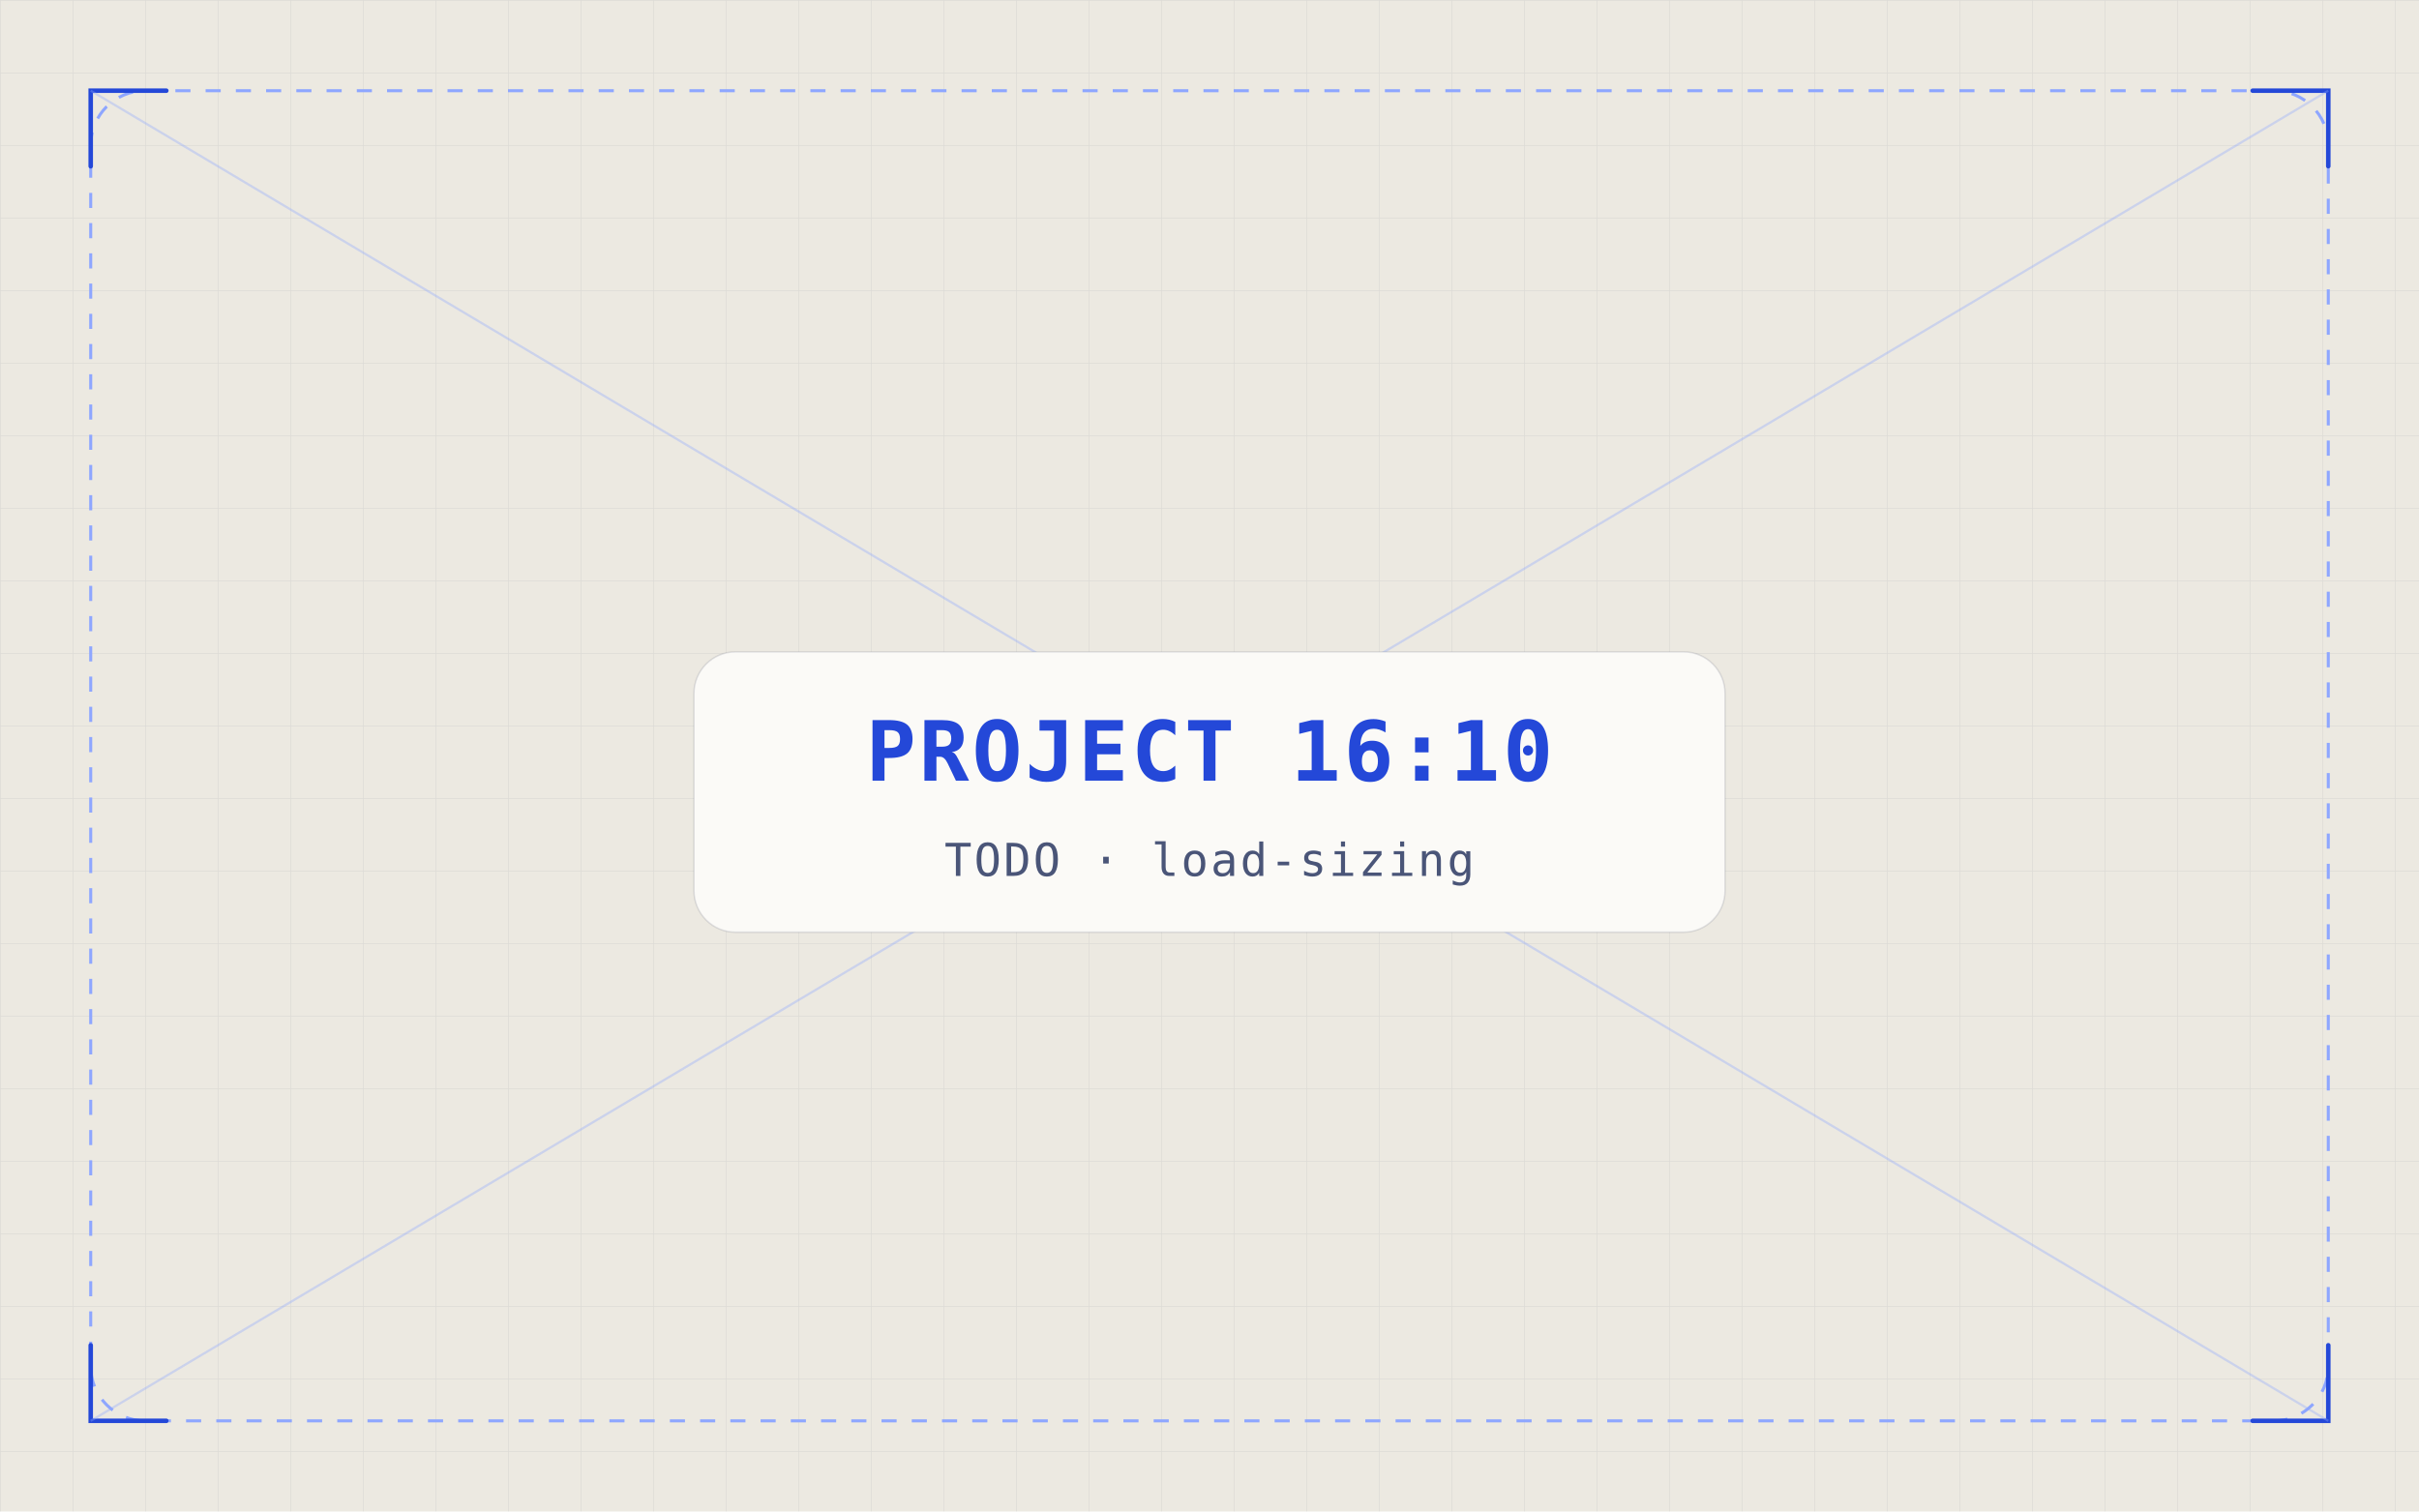
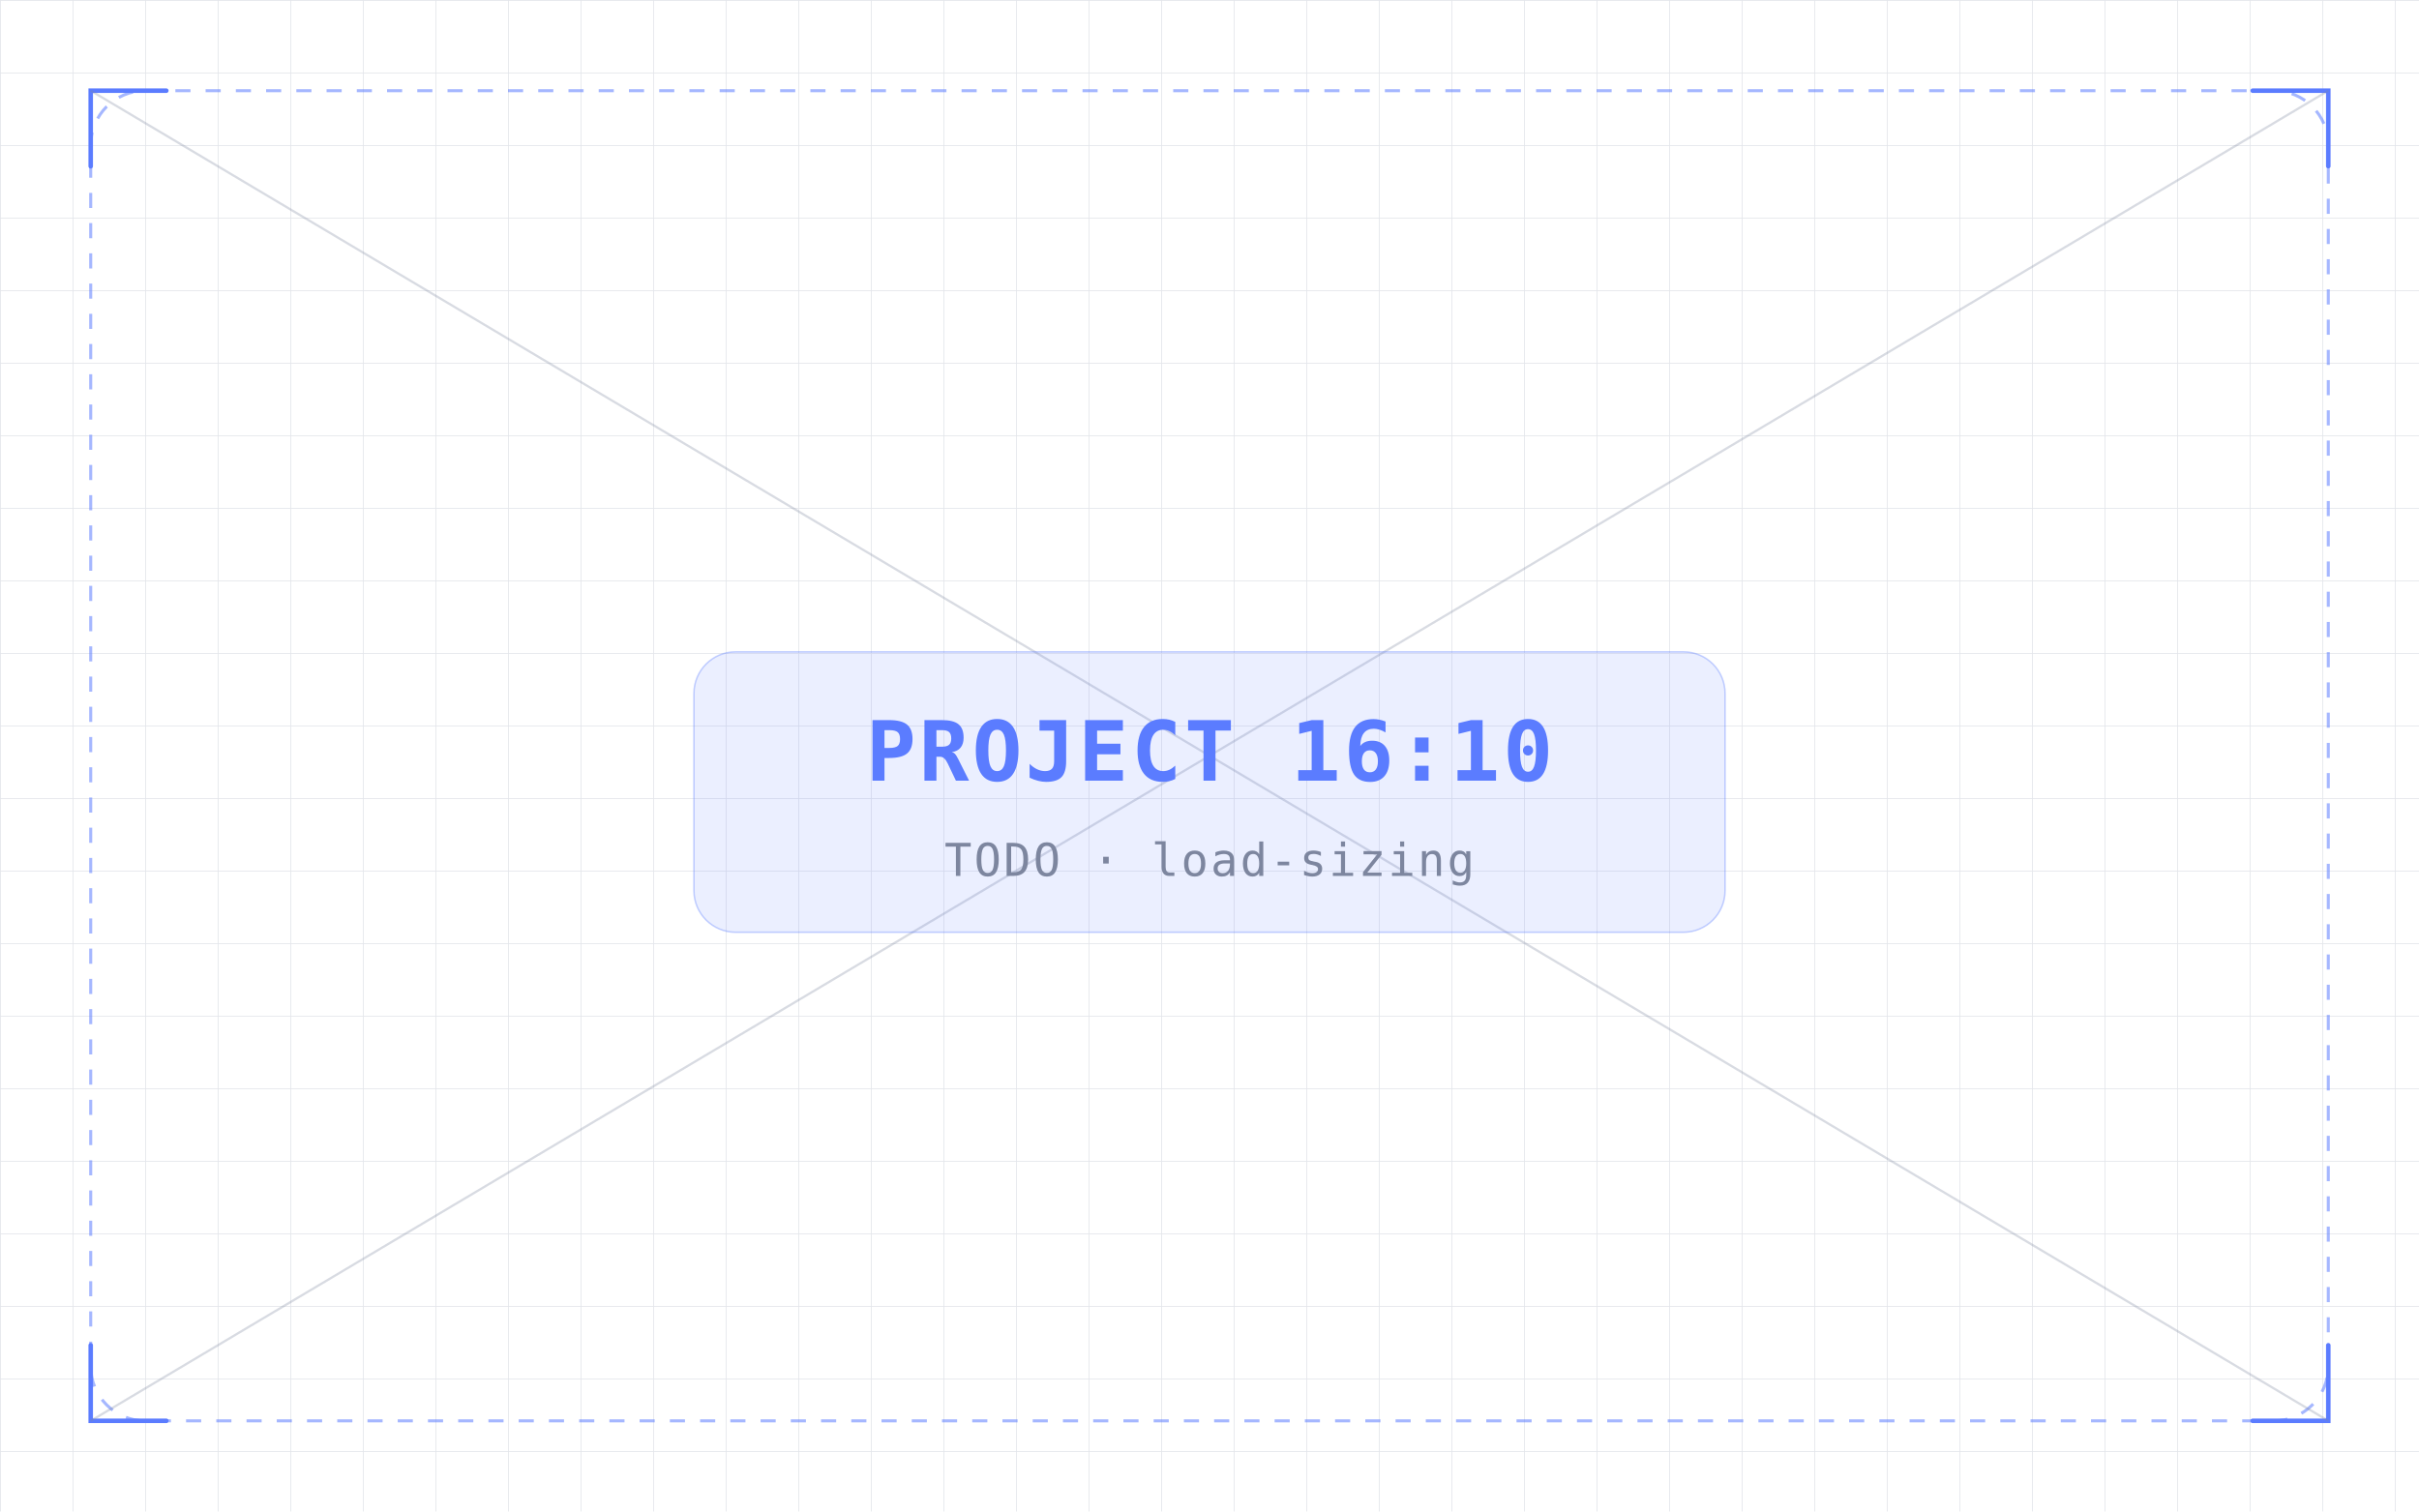
<svg xmlns="http://www.w3.org/2000/svg" width="1600" height="1000" viewBox="0 0 1600 1000" role="img" aria-label="project 16:10 placeholder">
  <defs>
    <pattern id="g" width="48" height="48" patternUnits="userSpaceOnUse">
-       <path d="M48 0H0V48" fill="none" stroke="#14213D" stroke-opacity=".07" stroke-width="1" />
+       <path d="M48 0H0V48" fill="none" stroke="#7D869F" stroke-opacity=".22" stroke-width="1" />
    </pattern>
  </defs>
-   <rect width="1600" height="1000" fill="#ECE9E1" />
  <rect width="1600" height="1000" fill="url(#g)" />
-   <rect x="60" y="60" width="1480" height="880" rx="36" fill="none" stroke="#8EA6FF" stroke-width="2" stroke-dasharray="10 10" />
-   <path d="M60 110V60H110" fill="none" stroke="#2448D8" stroke-width="3" stroke-linecap="round" />
-   <path d="M1540 110V60H1490" fill="none" stroke="#2448D8" stroke-width="3" stroke-linecap="round" />
-   <path d="M60 890V940H110" fill="none" stroke="#2448D8" stroke-width="3" stroke-linecap="round" />
-   <path d="M1540 890V940H1490" fill="none" stroke="#2448D8" stroke-width="3" stroke-linecap="round" />
-   <path d="M60 60L1540 940M1540 60L60 940" stroke="#8EA6FF" stroke-opacity=".35" stroke-width="1.5" />
-   <rect x="459.0" y="431.25" width="682.0" height="185.5" rx="27.5" fill="#FBFAF7" stroke="#14213D" stroke-opacity=".12" />
-   <text x="800.0" y="516.5" text-anchor="middle" font-family="ui-monospace, Menlo, Consolas, monospace" font-size="55" font-weight="600" letter-spacing="2" fill="#2448D8">PROJECT 16:10</text>
-   <text x="800.0" y="579.5" text-anchor="middle" font-family="ui-monospace, Menlo, Consolas, monospace" font-size="30" letter-spacing="1.5" fill="#4A5578">TODO · load-sizing</text>
+   <rect x="60" y="60" width="1480" height="880" rx="36" fill="none" stroke="#5B7CFF" stroke-opacity=".55" stroke-width="2" stroke-dasharray="10 10" />
+   <path d="M60 110V60H110" fill="none" stroke="#5B7CFF" stroke-width="3" stroke-linecap="round" />
+   <path d="M1540 110V60H1490" fill="none" stroke="#5B7CFF" stroke-width="3" stroke-linecap="round" />
+   <path d="M60 890V940H110" fill="none" stroke="#5B7CFF" stroke-width="3" stroke-linecap="round" />
+   <path d="M1540 890V940H1490" fill="none" stroke="#5B7CFF" stroke-width="3" stroke-linecap="round" />
+   <path d="M60 60L1540 940M1540 60L60 940" stroke="#7D869F" stroke-opacity=".3" stroke-width="1.5" />
+   <rect x="459.0" y="431.25" width="682.0" height="185.5" rx="27.5" fill="#5B7CFF" fill-opacity=".12" stroke="#5B7CFF" stroke-opacity=".35" />
+   <text x="800.0" y="516.5" text-anchor="middle" font-family="ui-monospace, Menlo, Consolas, monospace" font-size="55" font-weight="600" letter-spacing="2" fill="#5B7CFF">PROJECT 16:10</text>
+   <text x="800.0" y="579.5" text-anchor="middle" font-family="ui-monospace, Menlo, Consolas, monospace" font-size="30" letter-spacing="1.5" fill="#7D869F">TODO · load-sizing</text>
</svg>
